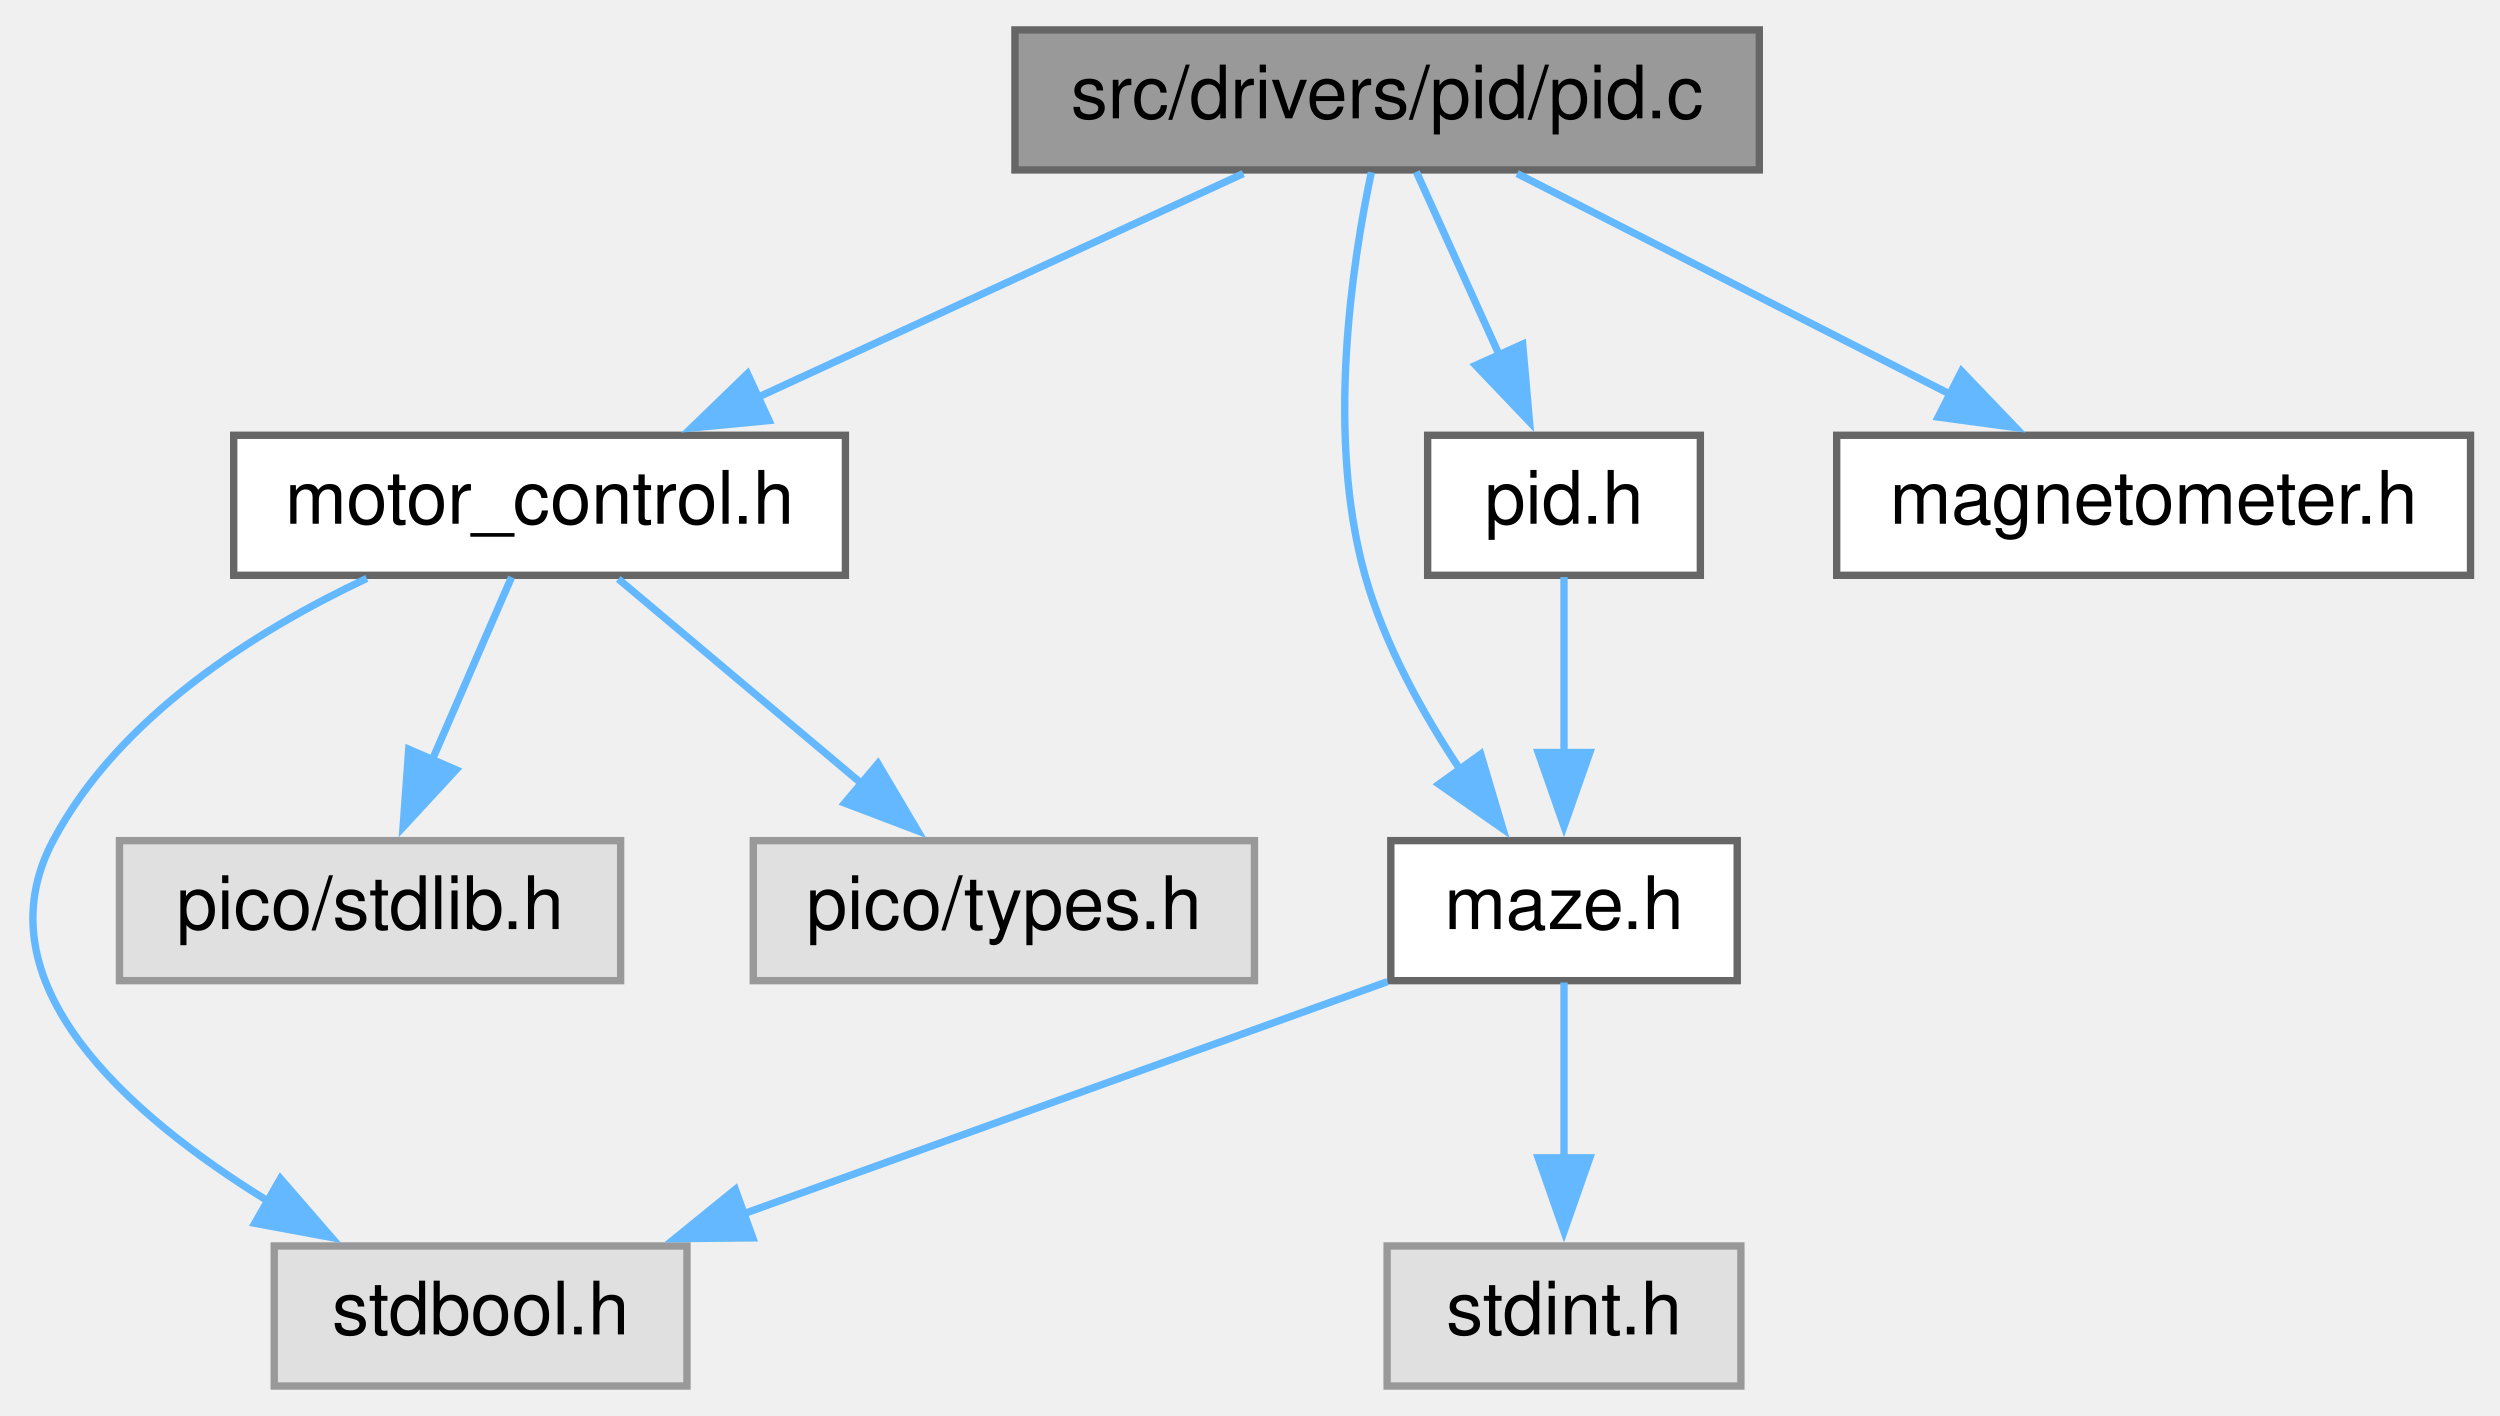
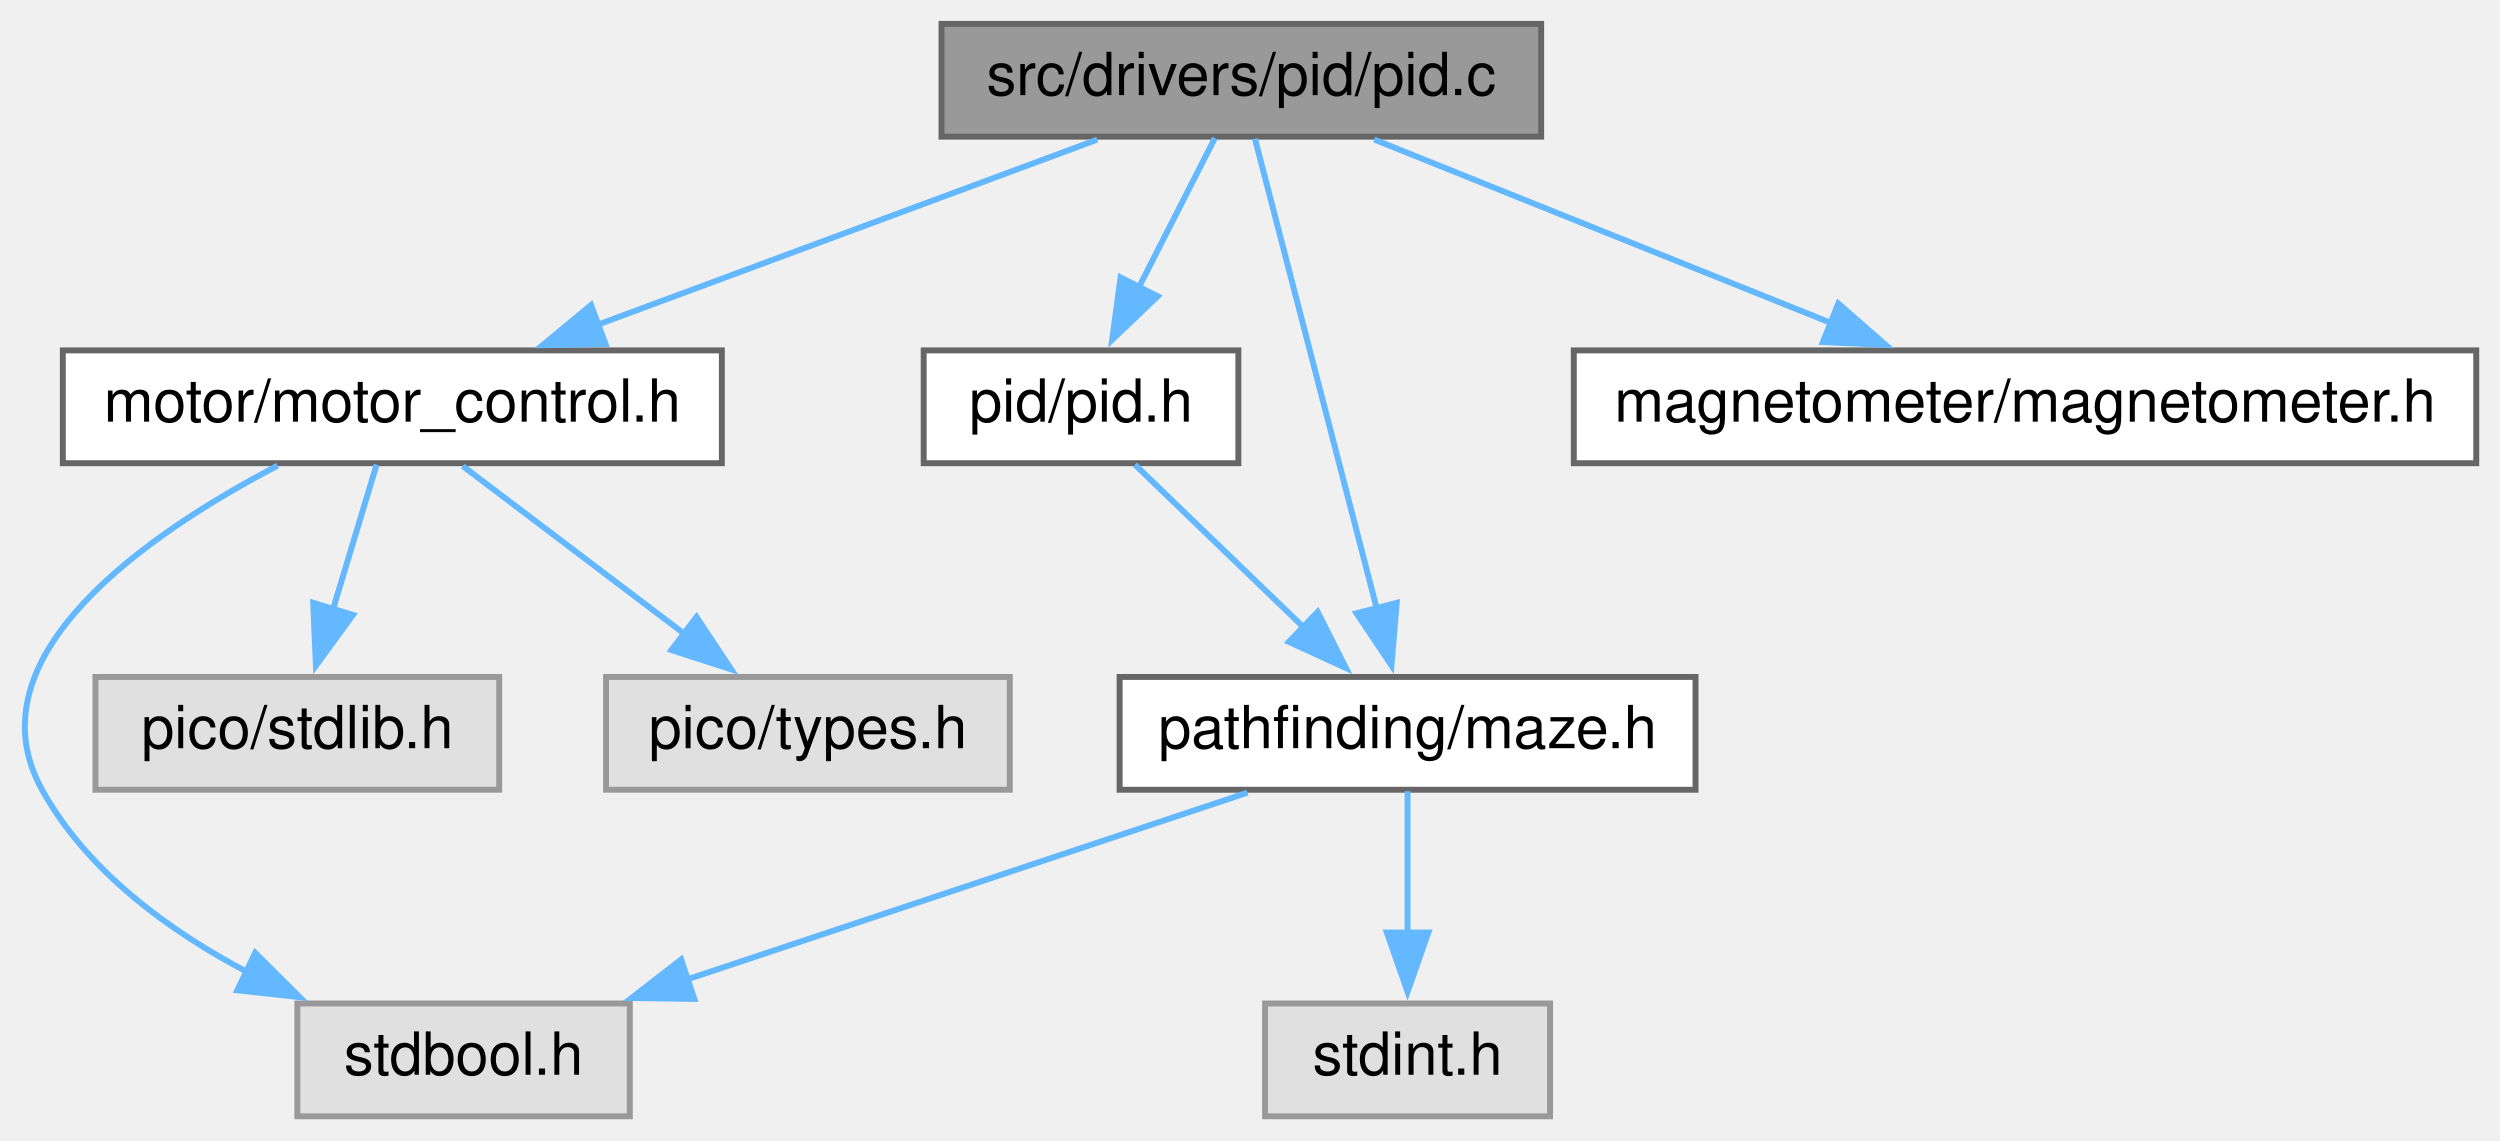
- <svg xmlns="http://www.w3.org/2000/svg" xmlns:xlink="http://www.w3.org/1999/xlink" width="339pt" height="192pt" viewBox="0.00 0.00 339.21 192.00">
+ <svg xmlns="http://www.w3.org/2000/svg" xmlns:xlink="http://www.w3.org/1999/xlink" width="421pt" height="192pt" viewBox="0.00 0.00 421.08 192.00">
  <g id="graph0" class="graph" transform="scale(1 1) rotate(0) translate(4 188)">
    <g id="node1" class="node">
      <g id="a_node1">
        <a xlink:title=" ">
-           <polygon fill="#999999" stroke="#666666" points="234.71,-184 133.71,-184 133.71,-165 234.71,-165 234.71,-184" />
-           <text text-anchor="middle" x="184.21" y="-172" font-family="Helvetica,sans-Serif" font-size="10.00">src/drivers/pid/pid.c</text>
+           <polygon fill="#999999" stroke="#666666" points="255.58,-184 154.58,-184 154.58,-165 255.58,-165 255.58,-184" />
+           <text text-anchor="middle" x="205.08" y="-172" font-family="Helvetica,sans-Serif" font-size="10.00">src/drivers/pid/pid.c</text>
        </a>
      </g>
    </g>
    <g id="node2" class="node">
      <g id="a_node2">
        <a xlink:href="motor__control_8h.html" target="_top" xlink:title="Header file for motor control drivers.">
-           <polygon fill="white" stroke="#666666" points="110.71,-129 27.71,-129 27.71,-110 110.71,-110 110.71,-129" />
-           <text text-anchor="middle" x="69.21" y="-117" font-family="Helvetica,sans-Serif" font-size="10.00">motor_control.h</text>
+           <polygon fill="white" stroke="#666666" points="117.58,-129 6.58,-129 6.58,-110 117.58,-110 117.58,-129" />
+           <text text-anchor="middle" x="62.08" y="-117" font-family="Helvetica,sans-Serif" font-size="10.00">motor/motor_control.h</text>
        </a>
      </g>
    </g>
    <g id="edge1" class="edge">
-       <path fill="none" stroke="#63b8ff" d="M164.7,-164.51C146.58,-156.16 119.35,-143.61 98.6,-134.05" />
-       <polygon fill="#63b8ff" stroke="#63b8ff" points="100.35,-131 89.8,-129.99 97.42,-137.36 100.35,-131" />
+       <path fill="none" stroke="#63b8ff" d="M180.82,-164.51C157.67,-155.93 122.56,-142.92 96.52,-133.27" />
+       <polygon fill="#63b8ff" stroke="#63b8ff" points="97.99,-130.08 87.39,-129.88 95.55,-136.64 97.99,-130.08" />
    </g>
    <g id="node6" class="node">
      <g id="a_node6">
-         <a xlink:href="maze_8h.html" target="_top" xlink:title="Header file for the maze data structure and public functions.">
-           <polygon fill="white" stroke="#666666" points="231.71,-74 184.71,-74 184.71,-55 231.71,-55 231.71,-74" />
-           <text text-anchor="middle" x="208.21" y="-62" font-family="Helvetica,sans-Serif" font-size="10.00">maze.h</text>
+         <a xlink:href="pid_8h.html" target="_top" xlink:title=" ">
+           <polygon fill="white" stroke="#666666" points="204.58,-129 151.58,-129 151.58,-110 204.58,-110 204.58,-129" />
+           <text text-anchor="middle" x="178.08" y="-117" font-family="Helvetica,sans-Serif" font-size="10.00">pid/pid.h</text>
        </a>
      </g>
    </g>
    <g id="edge5" class="edge">
-       <path fill="none" stroke="#63b8ff" d="M182.07,-164.68C179.43,-152.23 175.91,-128.92 181.21,-110 183.82,-100.67 188.98,-91.34 194.1,-83.66" />
-       <polygon fill="#63b8ff" stroke="#63b8ff" points="196.91,-85.74 199.92,-75.58 191.23,-81.65 196.91,-85.74" />
+       <path fill="none" stroke="#63b8ff" d="M200.62,-164.75C197.12,-157.88 192.13,-148.08 187.73,-139.45" />
+       <polygon fill="#63b8ff" stroke="#63b8ff" points="190.98,-138.11 183.32,-130.79 184.74,-141.29 190.98,-138.11" />
    </g>
-     <g id="node8" class="node">
-       <g id="a_node8">
-         <a xlink:href="pid_8h.html" target="_top" xlink:title=" ">
-           <polygon fill="white" stroke="#666666" points="226.71,-129 189.71,-129 189.71,-110 226.71,-110 226.71,-129" />
-           <text text-anchor="middle" x="208.21" y="-117" font-family="Helvetica,sans-Serif" font-size="10.00">pid.h</text>
+     <g id="node7" class="node">
+       <g id="a_node7">
+         <a xlink:href="maze_8h.html" target="_top" xlink:title="Header file for the maze data structure and public functions.">
+           <polygon fill="white" stroke="#666666" points="281.58,-74 184.58,-74 184.58,-55 281.58,-55 281.58,-74" />
+           <text text-anchor="middle" x="233.08" y="-62" font-family="Helvetica,sans-Serif" font-size="10.00">pathfinding/maze.h</text>
        </a>
      </g>
    </g>
-     <g id="edge8" class="edge">
-       <path fill="none" stroke="#63b8ff" d="M188.17,-164.75C191.24,-157.96 195.62,-148.3 199.5,-139.73" />
-       <polygon fill="#63b8ff" stroke="#63b8ff" points="202.6,-141.37 203.53,-130.82 196.22,-138.49 202.6,-141.37" />
+     <g id="edge10" class="edge">
+       <path fill="none" stroke="#63b8ff" d="M207.37,-164.66C211.82,-147.5 221.73,-109.26 227.87,-85.6" />
+       <polygon fill="#63b8ff" stroke="#63b8ff" points="231.25,-86.48 230.37,-75.93 224.47,-84.73 231.25,-86.48" />
    </g>
    <g id="node9" class="node">
      <g id="a_node9">
        <a xlink:href="magnetometer_8h.html" target="_top" xlink:title="Header file for the magnetometer driver.">
-           <polygon fill="white" stroke="#666666" points="331.21,-129 245.21,-129 245.21,-110 331.21,-110 331.21,-129" />
-           <text text-anchor="middle" x="288.21" y="-117" font-family="Helvetica,sans-Serif" font-size="10.00">magnetometer.h</text>
+           <polygon fill="white" stroke="#666666" points="413.08,-129 261.08,-129 261.08,-110 413.08,-110 413.08,-129" />
+           <text text-anchor="middle" x="337.08" y="-117" font-family="Helvetica,sans-Serif" font-size="10.00">magnetometer/magnetometer.h</text>
        </a>
      </g>
    </g>
-     <g id="edge10" class="edge">
-       <path fill="none" stroke="#63b8ff" d="M201.85,-164.51C217.93,-156.31 241.95,-144.07 260.58,-134.58" />
-       <polygon fill="#63b8ff" stroke="#63b8ff" points="262.15,-137.7 269.48,-130.05 258.98,-131.47 262.15,-137.7" />
+     <g id="edge9" class="edge">
+       <path fill="none" stroke="#63b8ff" d="M227.47,-164.51C248.64,-156.01 280.66,-143.15 304.63,-133.53" />
+       <polygon fill="#63b8ff" stroke="#63b8ff" points="305.63,-136.9 313.61,-129.92 303.03,-130.4 305.63,-136.9" />
    </g>
    <g id="node3" class="node">
      <g id="a_node3">
        <a xlink:title=" ">
-           <polygon fill="#e0e0e0" stroke="#999999" points="89.21,-19 33.21,-19 33.21,0 89.21,0 89.21,-19" />
-           <text text-anchor="middle" x="61.21" y="-7" font-family="Helvetica,sans-Serif" font-size="10.00">stdbool.h</text>
+           <polygon fill="#e0e0e0" stroke="#999999" points="102.08,-19 46.08,-19 46.08,0 102.08,0 102.08,-19" />
+           <text text-anchor="middle" x="74.08" y="-7" font-family="Helvetica,sans-Serif" font-size="10.00">stdbool.h</text>
        </a>
      </g>
    </g>
    <g id="edge2" class="edge">
-       <path fill="none" stroke="#63b8ff" d="M45.77,-109.58C30.64,-102.45 12.16,-90.84 3.21,-74 -7,-54.8 13.17,-36.9 32.46,-25.03" />
-       <polygon fill="#63b8ff" stroke="#63b8ff" points="34.05,-28.15 40.99,-20.15 30.57,-22.08 34.05,-28.15" />
+       <path fill="none" stroke="#63b8ff" d="M42.76,-109.59C21.13,-98.28 -9.38,-77.51 3.08,-55 10.65,-41.31 24.4,-31.26 37.79,-24.22" />
+       <polygon fill="#63b8ff" stroke="#63b8ff" points="38.98,-27.53 46.49,-20.06 35.96,-21.22 38.98,-27.53" />
    </g>
    <g id="node4" class="node">
      <g id="a_node4">
        <a xlink:title=" ">
-           <polygon fill="#e0e0e0" stroke="#999999" points="80.21,-74 12.21,-74 12.21,-55 80.21,-55 80.21,-74" />
-           <text text-anchor="middle" x="46.21" y="-62" font-family="Helvetica,sans-Serif" font-size="10.00">pico/stdlib.h</text>
+           <polygon fill="#e0e0e0" stroke="#999999" points="80.08,-74 12.08,-74 12.08,-55 80.08,-55 80.08,-74" />
+           <text text-anchor="middle" x="46.08" y="-62" font-family="Helvetica,sans-Serif" font-size="10.00">pico/stdlib.h</text>
        </a>
      </g>
    </g>
    <g id="edge3" class="edge">
-       <path fill="none" stroke="#63b8ff" d="M65.41,-109.75C62.46,-102.96 58.27,-93.3 54.55,-84.73" />
-       <polygon fill="#63b8ff" stroke="#63b8ff" points="57.88,-83.61 50.69,-75.83 51.46,-86.4 57.88,-83.61" />
+       <path fill="none" stroke="#63b8ff" d="M59.43,-109.75C57.43,-103.11 54.6,-93.73 52.06,-85.31" />
+       <polygon fill="#63b8ff" stroke="#63b8ff" points="55.45,-84.45 49.21,-75.89 48.75,-86.48 55.45,-84.45" />
    </g>
    <g id="node5" class="node">
      <g id="a_node5">
        <a xlink:title=" ">
-           <polygon fill="#e0e0e0" stroke="#999999" points="166.21,-74 98.21,-74 98.21,-55 166.21,-55 166.21,-74" />
-           <text text-anchor="middle" x="132.21" y="-62" font-family="Helvetica,sans-Serif" font-size="10.00">pico/types.h</text>
+           <polygon fill="#e0e0e0" stroke="#999999" points="166.08,-74 98.08,-74 98.08,-55 166.08,-55 166.08,-74" />
+           <text text-anchor="middle" x="132.08" y="-62" font-family="Helvetica,sans-Serif" font-size="10.00">pico/types.h</text>
        </a>
      </g>
    </g>
    <g id="edge4" class="edge">
-       <path fill="none" stroke="#63b8ff" d="M79.89,-109.51C88.91,-101.93 102.04,-90.88 112.89,-81.75" />
-       <polygon fill="#63b8ff" stroke="#63b8ff" points="115.12,-84.45 120.52,-75.33 110.61,-79.09 115.12,-84.45" />
+       <path fill="none" stroke="#63b8ff" d="M73.95,-109.51C84.17,-101.77 99.15,-90.43 111.34,-81.2" />
+       <polygon fill="#63b8ff" stroke="#63b8ff" points="113.31,-84.1 119.17,-75.27 109.08,-78.52 113.31,-84.1" />
    </g>
-     <g id="edge7" class="edge">
-       <path fill="none" stroke="#63b8ff" d="M184.26,-54.87C160.52,-46.31 123.87,-33.09 96.74,-23.31" />
-       <polygon fill="#63b8ff" stroke="#63b8ff" points="98.14,-20.1 87.55,-20 95.77,-26.68 98.14,-20.1" />
+     <g id="edge6" class="edge">
+       <path fill="none" stroke="#63b8ff" d="M187.16,-109.75C194.91,-102.27 206.29,-91.32 215.77,-82.17" />
+       <polygon fill="#63b8ff" stroke="#63b8ff" points="217.93,-84.95 222.71,-75.49 213.08,-79.91 217.93,-84.95" />
    </g>
-     <g id="node7" class="node">
-       <g id="a_node7">
+     <g id="edge8" class="edge">
+       <path fill="none" stroke="#63b8ff" d="M206.1,-54.51C180.1,-45.84 140.52,-32.65 111.48,-22.97" />
+       <polygon fill="#63b8ff" stroke="#63b8ff" points="112.94,-19.77 102.35,-19.92 110.73,-26.41 112.94,-19.77" />
+     </g>
+     <g id="node8" class="node">
+       <g id="a_node8">
        <a xlink:title=" ">
-           <polygon fill="#e0e0e0" stroke="#999999" points="232.21,-19 184.21,-19 184.21,0 232.21,0 232.21,-19" />
-           <text text-anchor="middle" x="208.21" y="-7" font-family="Helvetica,sans-Serif" font-size="10.00">stdint.h</text>
+           <polygon fill="#e0e0e0" stroke="#999999" points="257.08,-19 209.08,-19 209.08,0 257.08,0 257.08,-19" />
+           <text text-anchor="middle" x="233.08" y="-7" font-family="Helvetica,sans-Serif" font-size="10.00">stdint.h</text>
        </a>
      </g>
    </g>
-     <g id="edge6" class="edge">
-       <path fill="none" stroke="#63b8ff" d="M208.21,-54.75C208.21,-48.27 208.21,-39.16 208.21,-30.9" />
-       <polygon fill="#63b8ff" stroke="#63b8ff" points="211.71,-30.96 208.21,-20.96 204.71,-30.96 211.71,-30.96" />
-     </g>
-     <g id="edge9" class="edge">
-       <path fill="none" stroke="#63b8ff" d="M208.21,-109.75C208.21,-103.27 208.21,-94.16 208.21,-85.9" />
-       <polygon fill="#63b8ff" stroke="#63b8ff" points="211.71,-85.96 208.21,-75.96 204.71,-85.96 211.71,-85.96" />
+     <g id="edge7" class="edge">
+       <path fill="none" stroke="#63b8ff" d="M233.08,-54.75C233.08,-48.27 233.08,-39.16 233.08,-30.9" />
+       <polygon fill="#63b8ff" stroke="#63b8ff" points="236.58,-30.96 233.08,-20.96 229.58,-30.96 236.58,-30.96" />
    </g>
  </g>
</svg>
